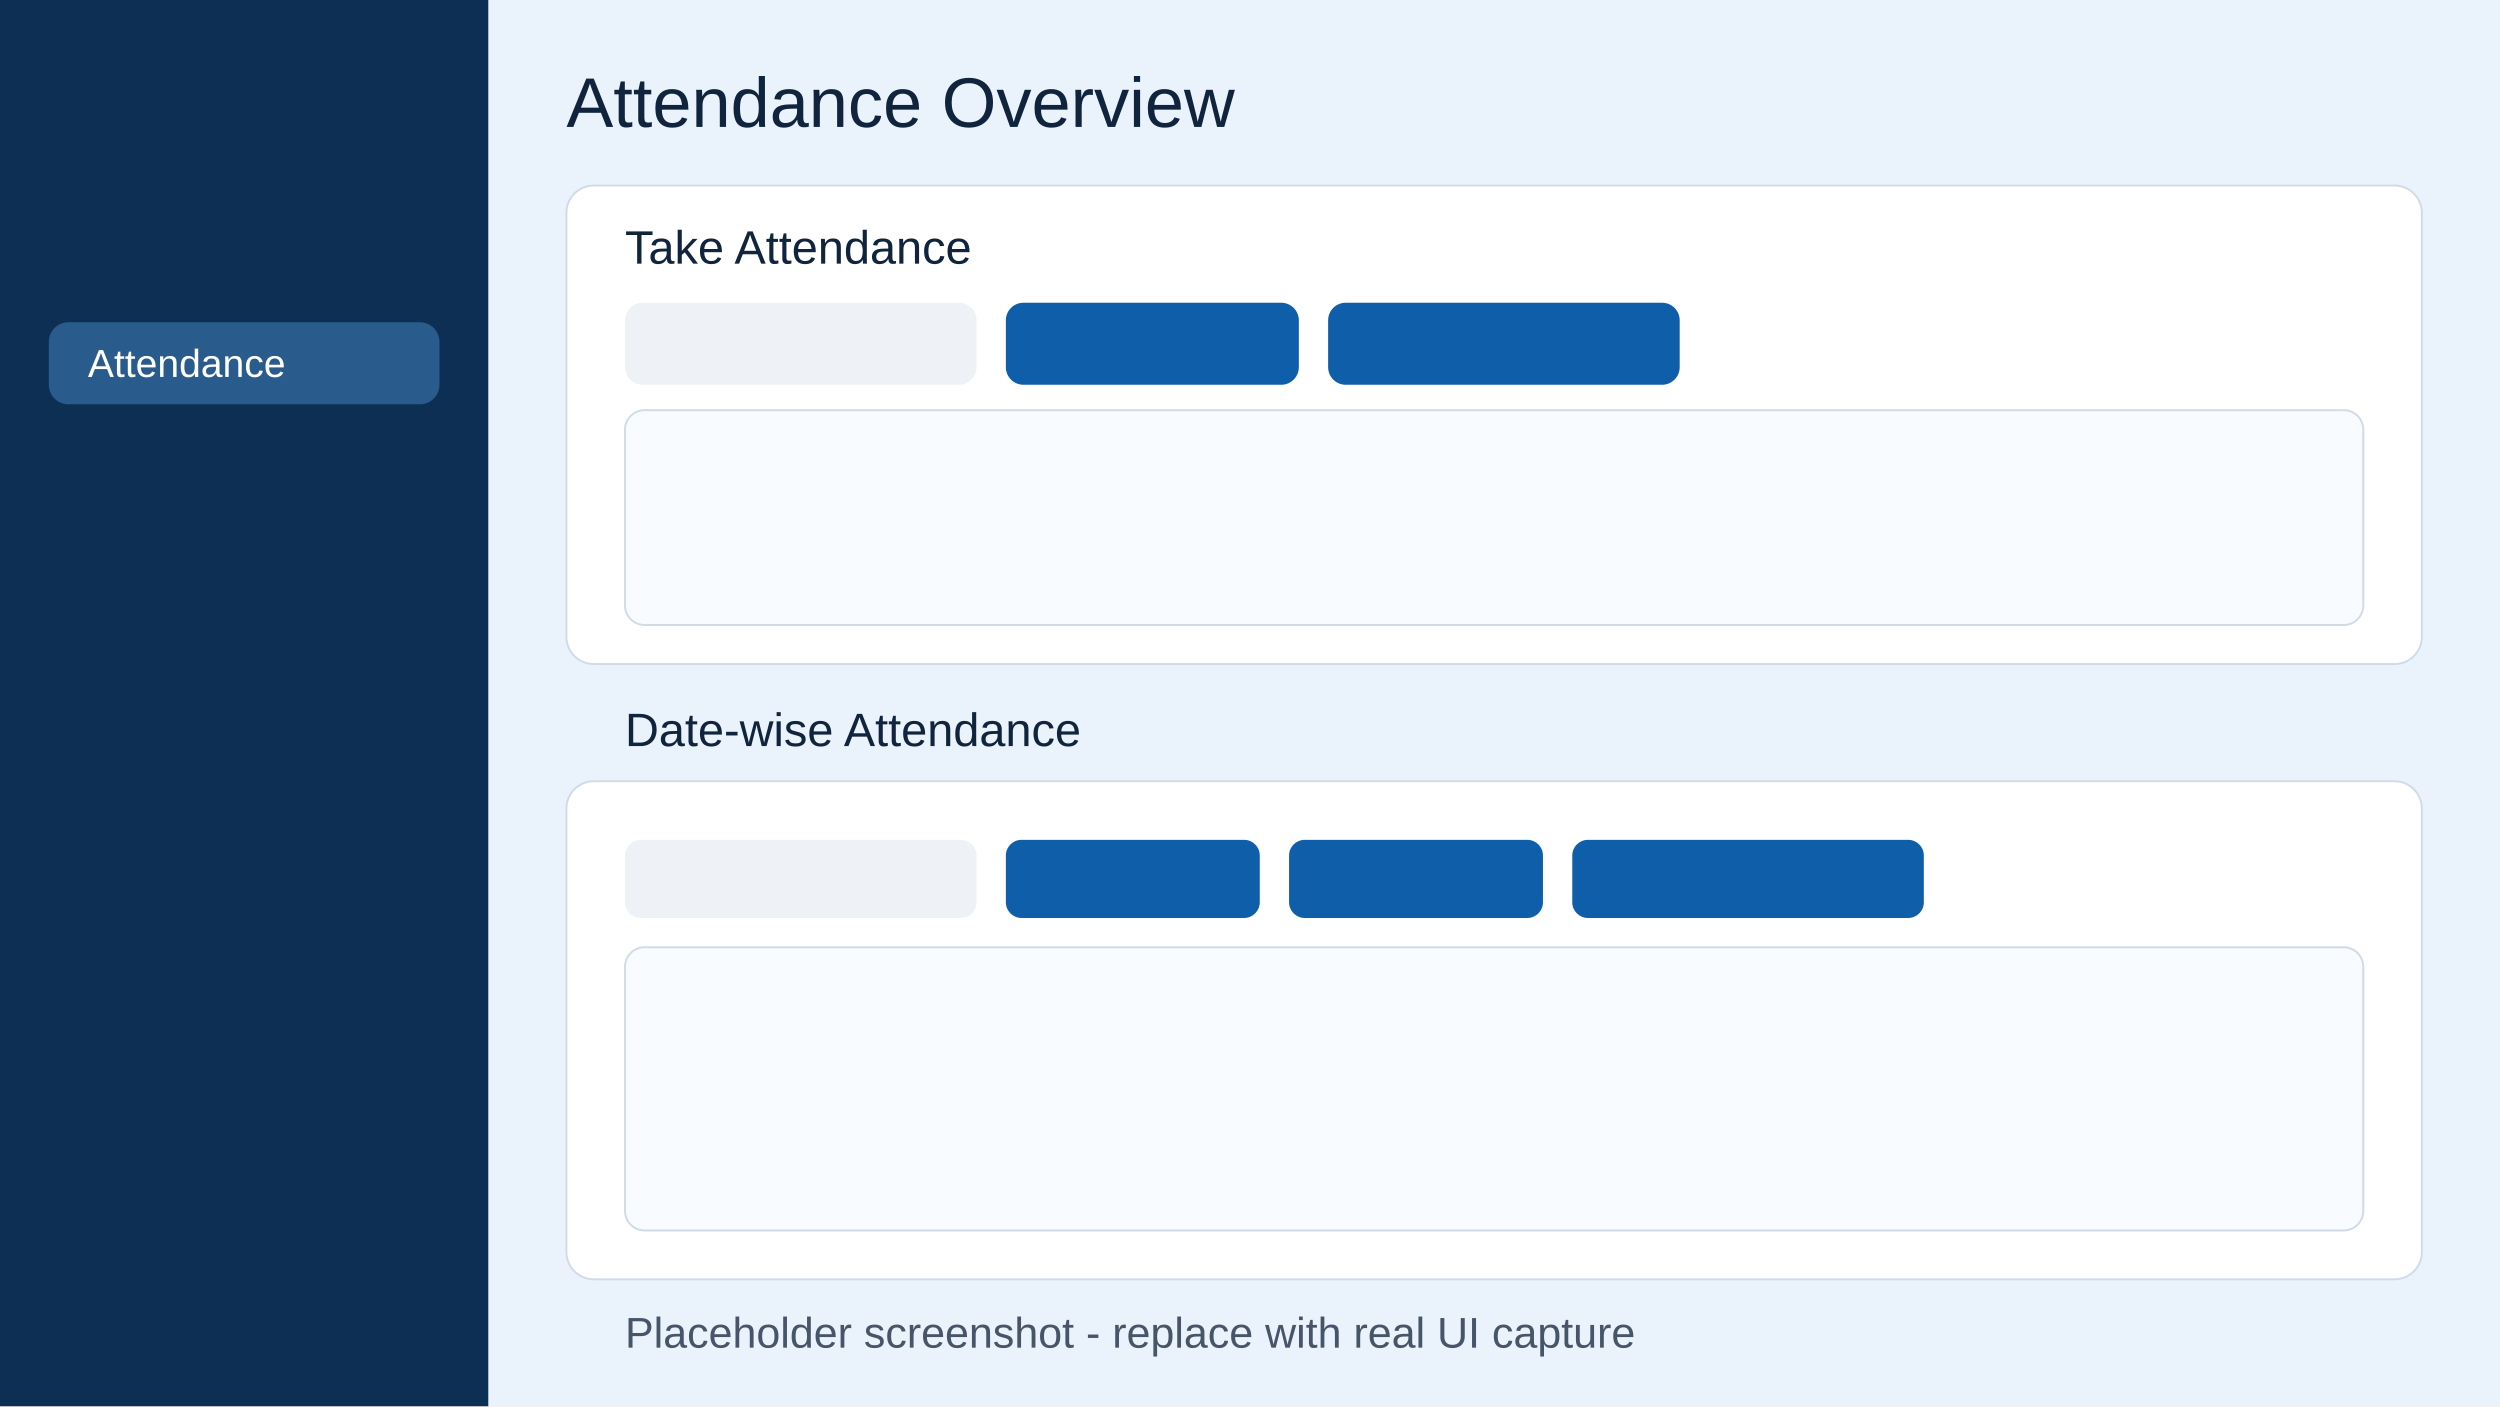
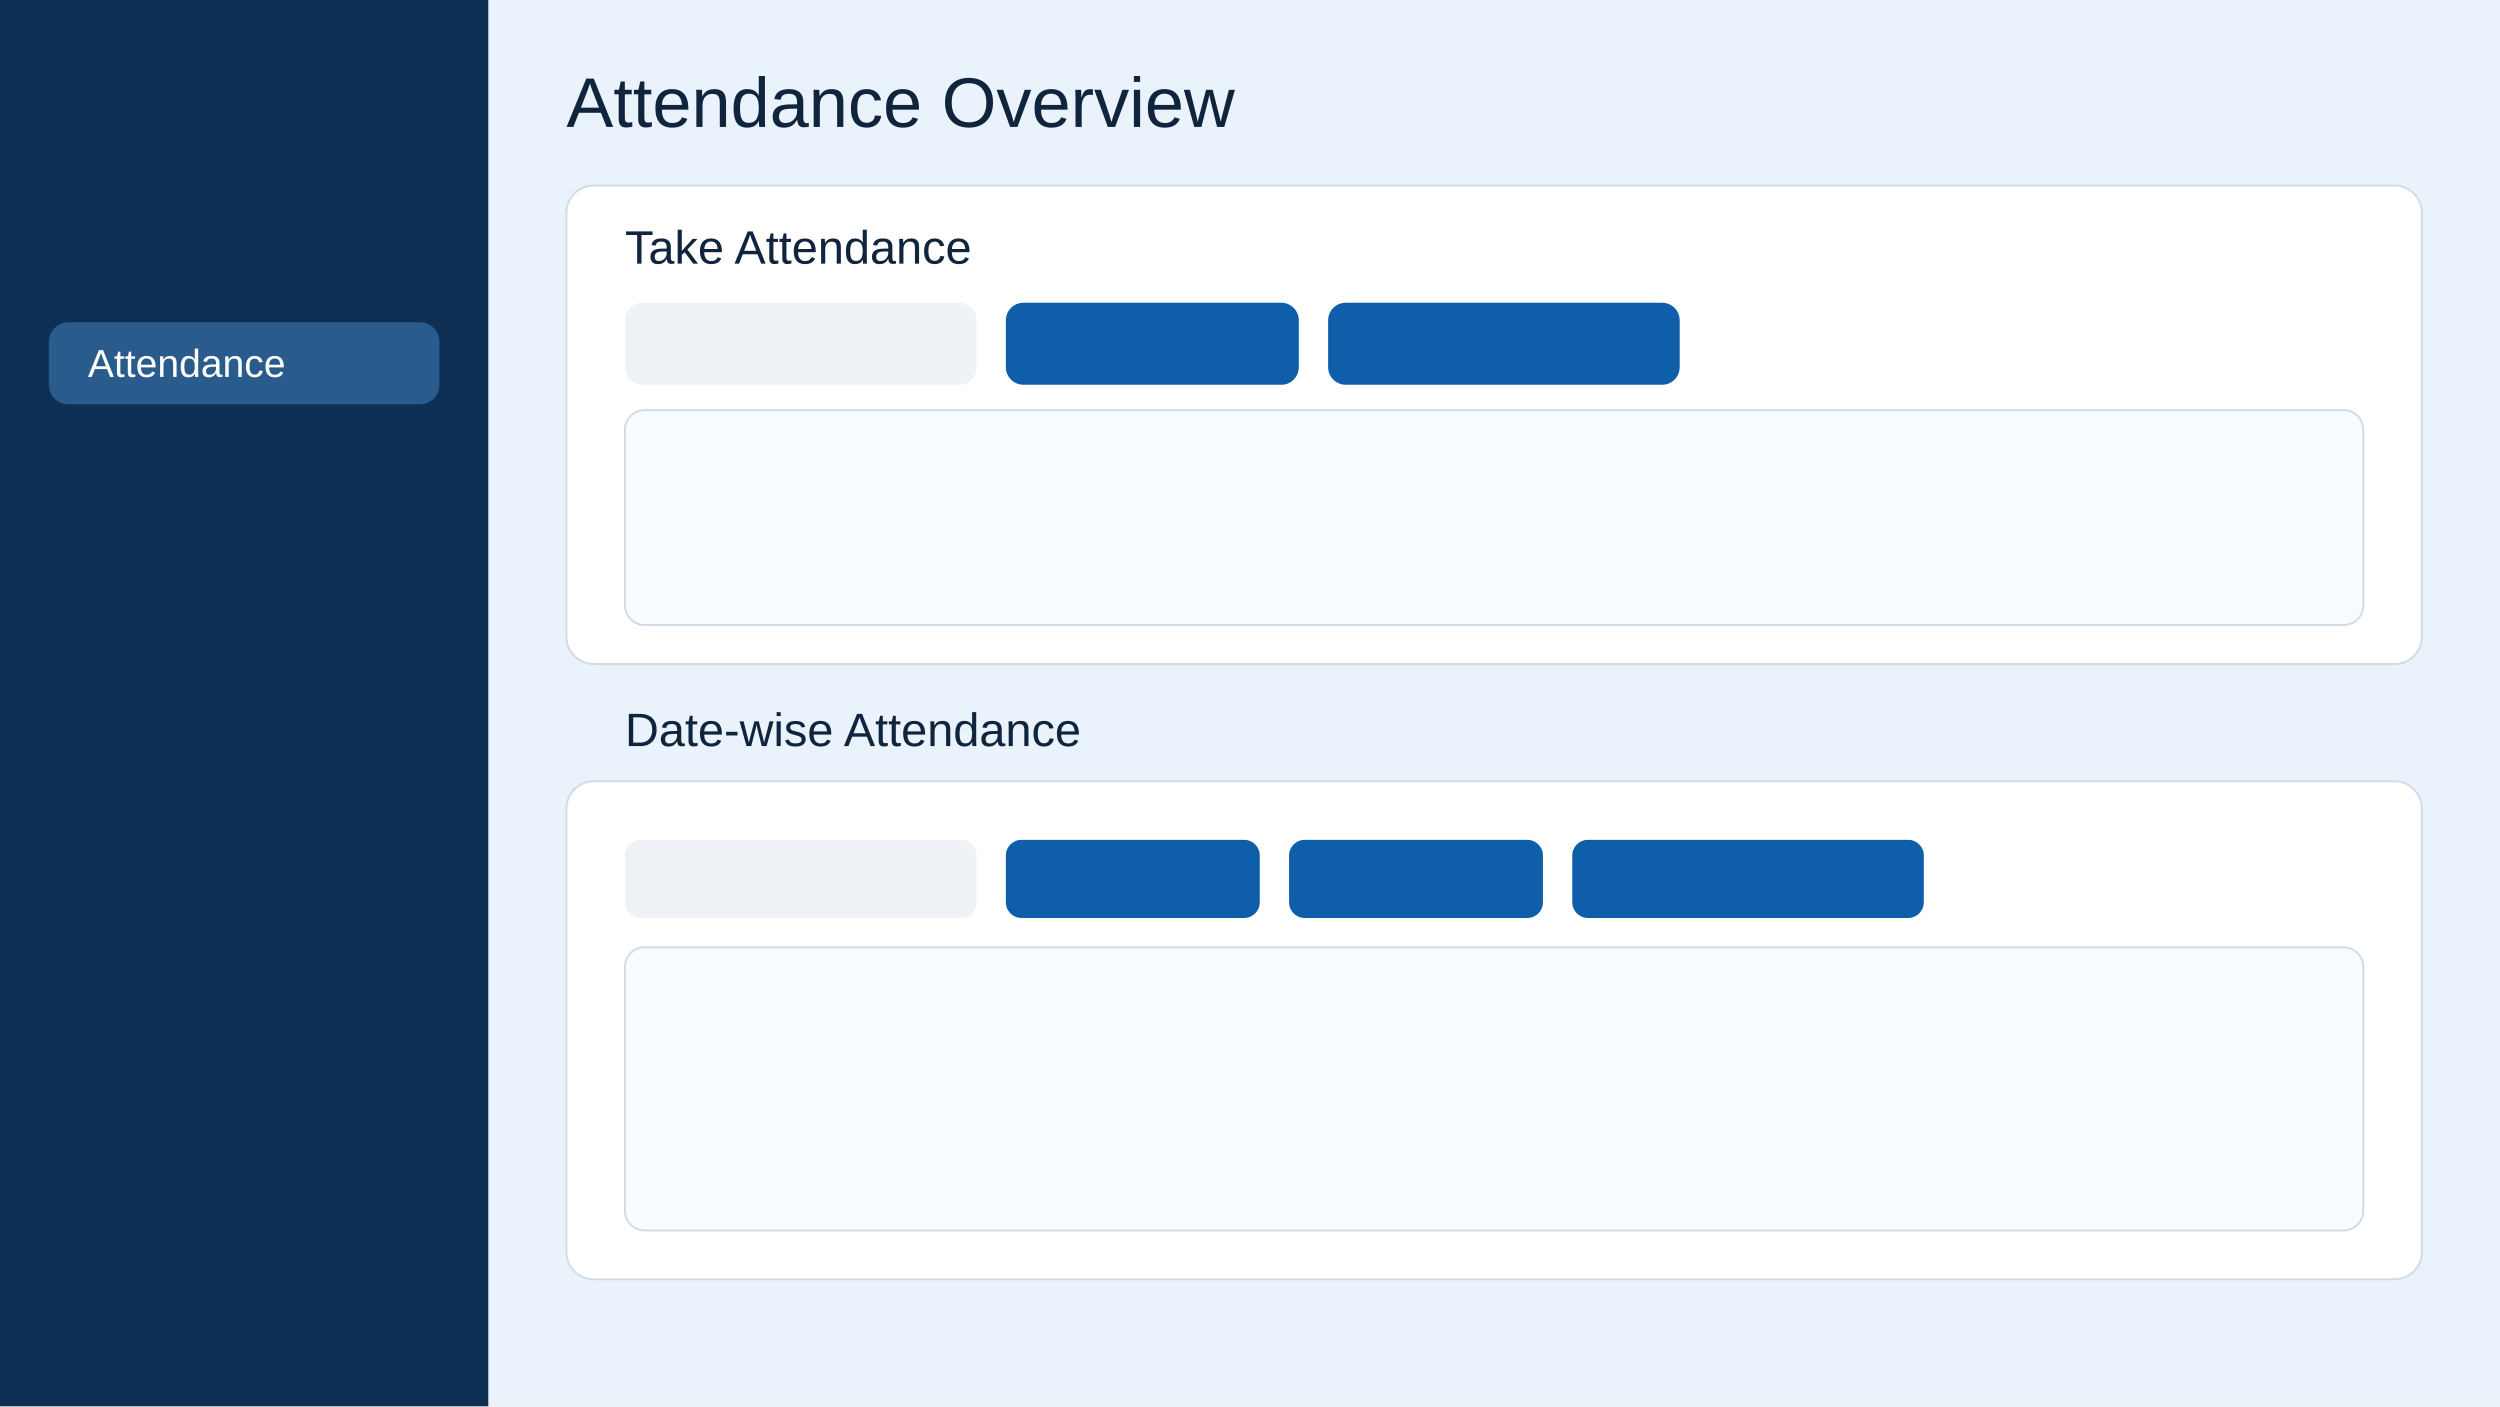
<svg xmlns="http://www.w3.org/2000/svg" width="1280" height="720" viewBox="0 0 1280 720">
  <rect width="1280" height="720" fill="#eaf2fb" />
  <rect x="0" y="0" width="250" height="720" fill="#0d2f53" />
  <rect x="25" y="165" width="200" height="42" rx="10" fill="#2a5b8d" />
  <text x="45" y="193" font-family="Segoe UI, Arial" font-size="20" fill="#ffffff">Attendance</text>
  <text x="290" y="65" font-family="Segoe UI, Arial" font-size="36" fill="#10253d">Attendance Overview</text>
  <rect x="290" y="95" width="950" height="245" rx="14" fill="#ffffff" stroke="#d1dbe8" />
  <text x="320" y="135" font-family="Segoe UI, Arial" font-size="24" fill="#10253d">Take Attendance</text>
  <rect x="320" y="155" width="180" height="42" rx="9" fill="#eef2f7" />
  <rect x="515" y="155" width="150" height="42" rx="9" fill="#0f5ea9" />
  <rect x="680" y="155" width="180" height="42" rx="9" fill="#0f5ea9" />
  <rect x="320" y="210" width="890" height="110" rx="10" fill="#f8fbff" stroke="#d1dbe8" />
  <text x="320" y="382" font-family="Segoe UI, Arial" font-size="24" fill="#10253d">Date-wise Attendance</text>
  <rect x="290" y="400" width="950" height="255" rx="14" fill="#ffffff" stroke="#d1dbe8" />
  <rect x="320" y="430" width="180" height="40" rx="8" fill="#eef2f7" />
  <rect x="515" y="430" width="130" height="40" rx="8" fill="#0f5ea9" />
  <rect x="660" y="430" width="130" height="40" rx="8" fill="#0f5ea9" />
  <rect x="805" y="430" width="180" height="40" rx="8" fill="#0f5ea9" />
  <rect x="320" y="485" width="890" height="145" rx="10" fill="#f8fbff" stroke="#d1dbe8" />
-   <text x="320" y="690" font-family="Segoe UI, Arial" font-size="22" fill="#475569">Placeholder screenshot - replace with real UI capture</text>
</svg>
